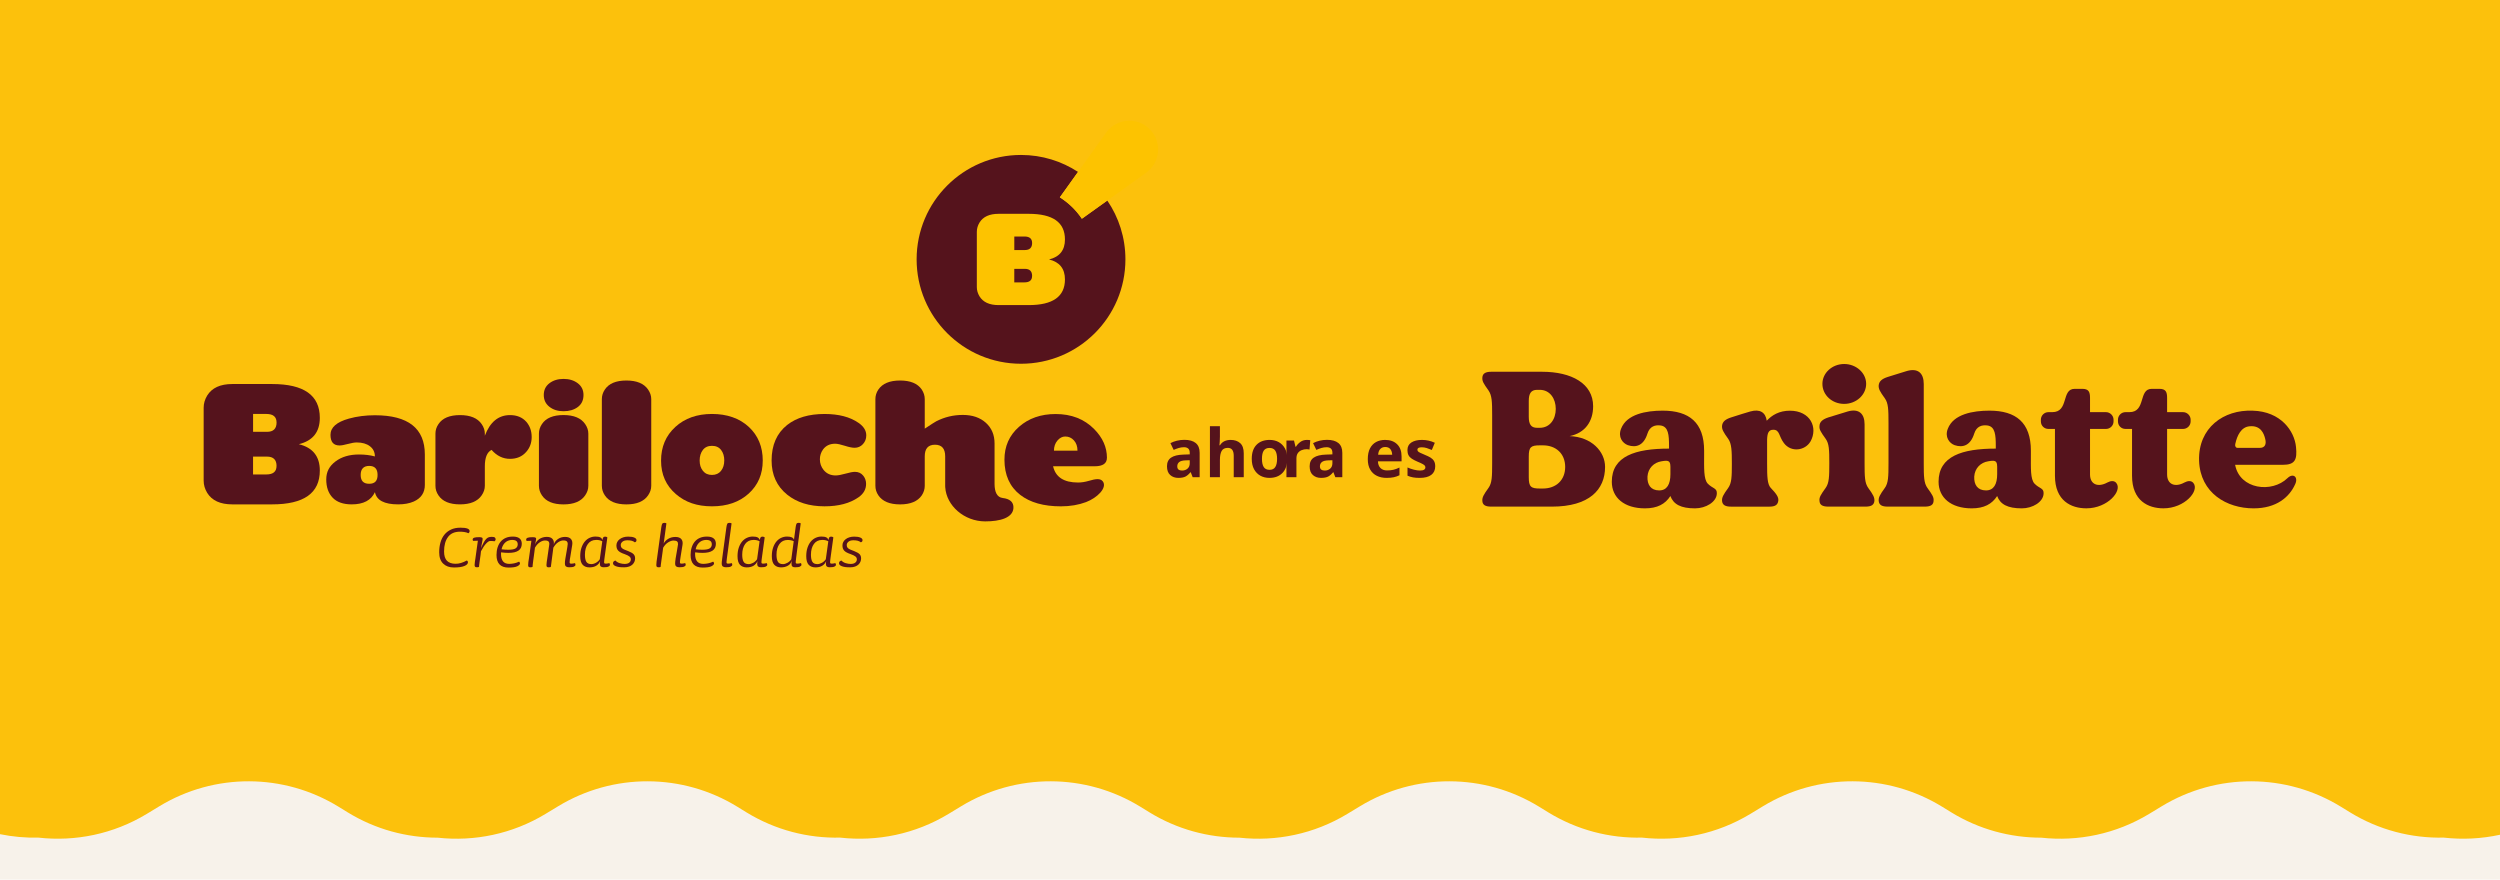
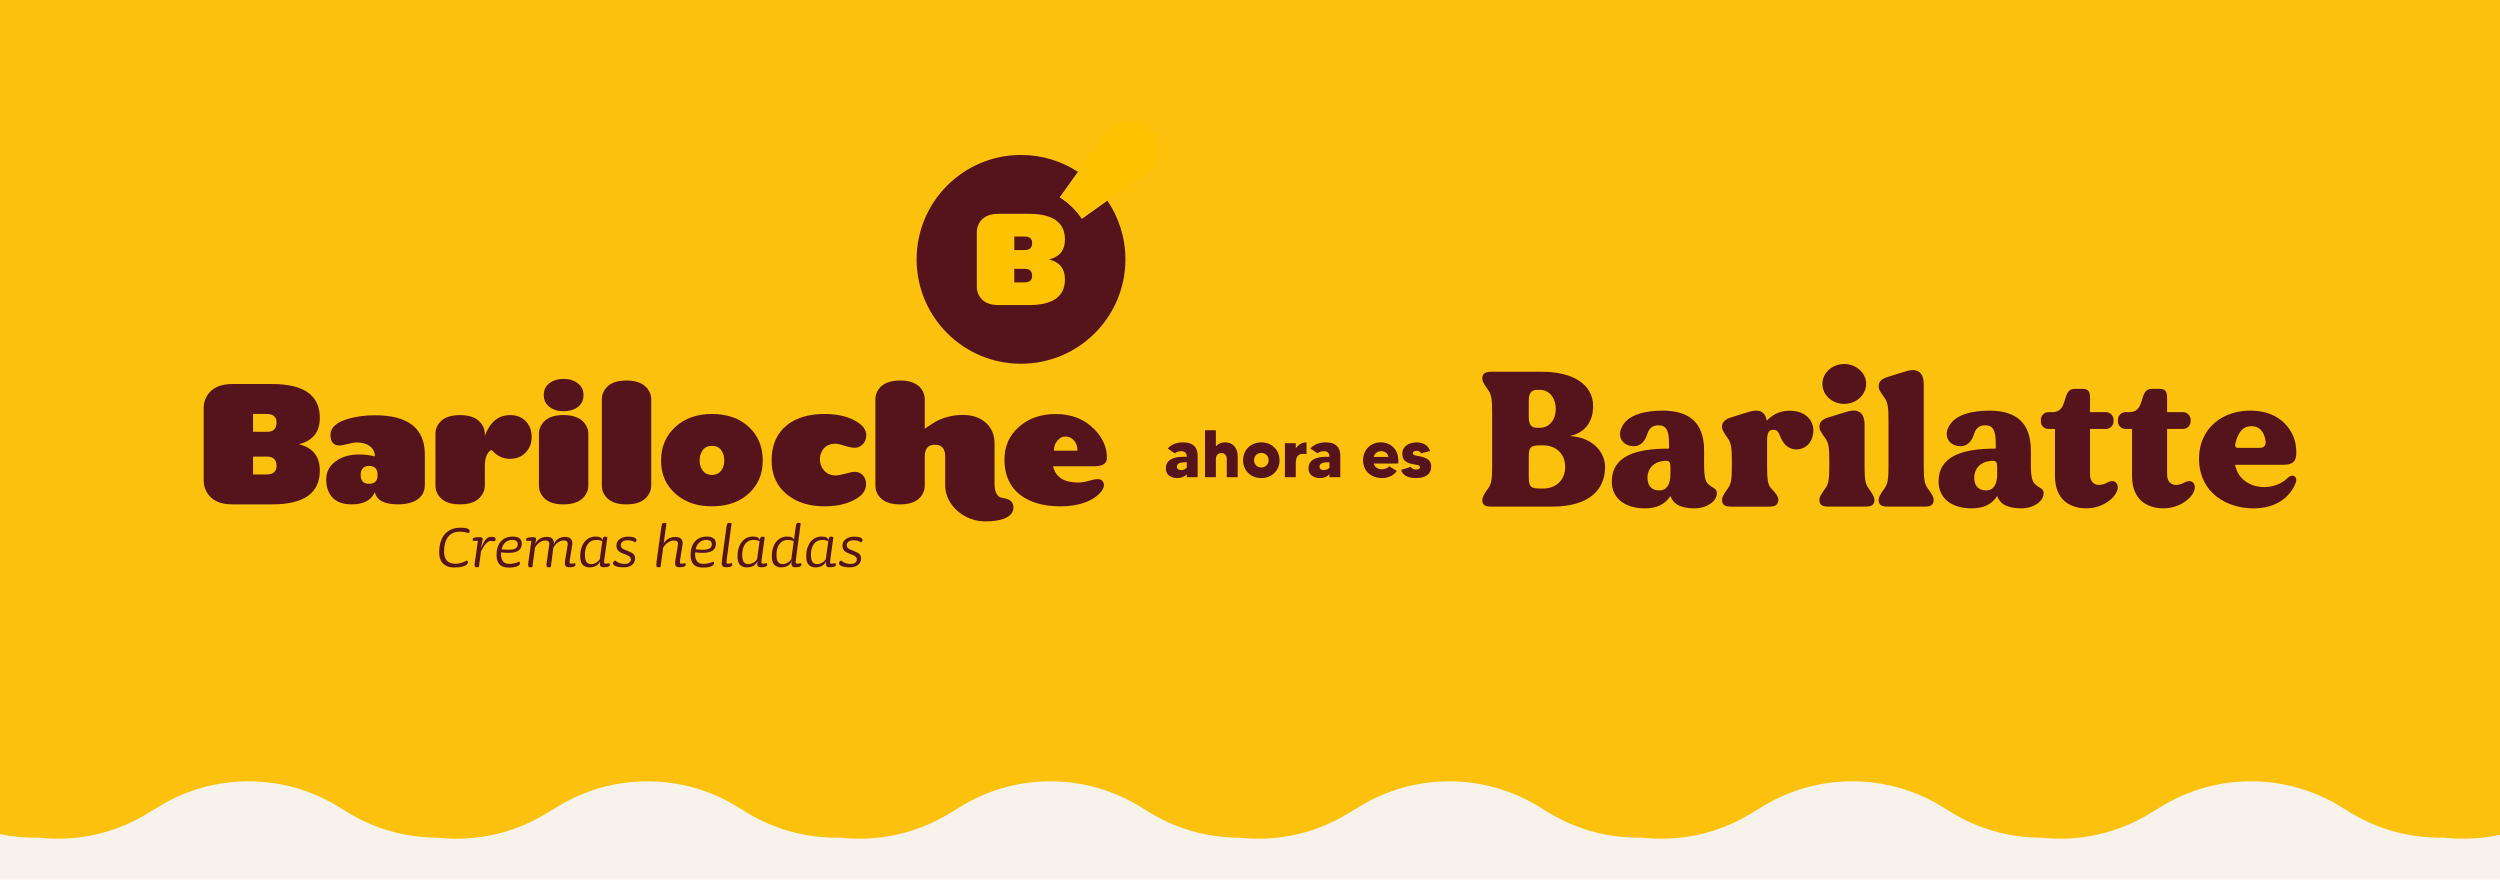
<svg xmlns="http://www.w3.org/2000/svg" id="Capa_2" data-name="Capa 2" viewBox="0 0 1080 380">
  <defs>
    <style>
      .cls-1 {
        fill: #fcc10c;
      }

-       .cls-2, .cls-3 {
+       .cls-2 {
        fill: #55131c;
      }

-       .cls-4 {
-         letter-spacing: -.02em;
-       }
- 
-       .cls-5 {
+       .cls-3 {
        fill: #f7f2ea;
      }

-       .cls-6 {
+       .cls-4 {
        fill: #fdc300;
-       }
- 
-       .cls-3 {
-         font-family: MADETOMMY-Bold, 'MADE TOMMY';
-         font-size: 28.98px;
-         font-weight: 700;
      }
    </style>
  </defs>
  <g id="Capa_1-2" data-name="Capa 1">
    <g>
      <g>
-         <rect class="cls-5" width="1080" height="380" transform="translate(1080 380) rotate(180)" />
+         <rect class="cls-3" width="1080" height="380" transform="translate(1080 380) rotate(180)" />
        <path class="cls-1" d="M1080,0V360.61c-8.02,1.75-16.23,2.15-24.29,1.24-13.92,.32-28.02-3.25-40.56-10.96l-3.86-2.37c-23.71-14.58-53.59-14.67-77.4-.23l-5.42,3.29c-14.41,8.73-30.81,12.04-46.63,10.3-13.4,0-26.9-3.57-38.96-10.99l-3.85-2.37c-23.72-14.58-53.6-14.67-77.4-.24l-5.43,3.3c-14.47,8.77-30.97,12.07-46.86,10.27-13.93,.32-28.02-3.25-40.57-10.96l-3.85-2.37c-23.72-14.58-53.6-14.67-77.4-.23l-5.43,3.29c-14.4,8.73-30.81,12.04-46.63,10.3-13.39,0-26.89-3.57-38.96-10.99l-3.85-2.37c-23.71-14.58-53.6-14.67-77.4-.24l-5.43,3.3c-14.47,8.77-30.96,12.07-46.86,10.27-13.92,.32-28.02-3.25-40.57-10.96l-3.85-2.37c-23.71-14.58-53.59-14.67-77.4-.23l-5.43,3.29c-14.4,8.73-30.8,12.04-46.62,10.3-13.4,0-26.9-3.57-38.96-10.99l-3.85-2.37c-23.72-14.58-53.6-14.67-77.4-.24l-5.43,3.3c-14.47,8.77-30.97,12.07-46.86,10.27-5.54,.13-11.11-.36-16.59-1.49V0H1080Z" />
      </g>
      <g>
        <g>
          <g>
            <g>
              <path class="cls-2" d="M202.35,230.35c-.48-.24-1.05-.41-1.72-.51-.67-.1-1.32-.15-1.95-.15-2.29,0-4.01,.76-5.14,2.29-1.14,1.53-1.7,3.61-1.7,6.26,0,1.83,.42,3.17,1.24,4.01,.83,.84,2.03,1.27,3.6,1.3,.83,.02,1.67-.1,2.51-.36,.84-.26,1.65-.61,2.44-1.05,.17,.07,.31,.17,.39,.31,.09,.14,.13,.29,.13,.44,0,.66-.51,1.2-1.54,1.62-1.03,.43-2.53,.64-4.52,.64s-3.46-.55-4.62-1.65c-1.16-1.1-1.74-2.75-1.74-4.93,0-1.53,.19-2.94,.56-4.24,.37-1.3,.94-2.42,1.7-3.36,.76-.94,1.72-1.67,2.87-2.21,1.15-.54,2.5-.8,4.05-.8,2.64,0,3.96,.48,3.96,1.44,0,.43-.17,.75-.52,.95Z" />
              <path class="cls-2" d="M213.97,233.47c-.09,.16-.19,.27-.3,.36-.22-.04-.5-.08-.85-.1-.35-.02-.71-.03-1.08-.03-.46,0-1.04,.38-1.75,1.13-.71,.75-1.45,1.86-2.21,3.32l-.16,1.47c-.06,.55-.14,1.1-.23,1.65-.09,.56-.16,1.09-.23,1.59-.06,.5-.12,.93-.16,1.29-.04,.36-.07,.61-.07,.74-.09,.05-.2,.09-.33,.12-.13,.04-.32,.05-.56,.05-.44,0-.72-.09-.83-.26-.12-.17-.18-.41-.18-.72,0-.46,.04-.92,.12-1.38,.08-.46,.15-.91,.21-1.34l1.08-7.77-2.03,.07c-.15-.15-.23-.33-.23-.53,0-.39,.21-.67,.64-.84,.43-.16,1.16-.24,2.21-.24,.63,0,1.05,.08,1.26,.24,.21,.16,.27,.49,.18,.97l-.69,3.57c.46-1.07,.87-1.92,1.23-2.57,.36-.64,.72-1.14,1.08-1.49,.36-.35,.73-.58,1.1-.69,.37-.1,.79-.16,1.25-.16,.68,0,1.12,.1,1.34,.29,.22,.19,.33,.45,.33,.75,0,.18-.04,.34-.13,.49Z" />
              <path class="cls-2" d="M219.71,238.84c-.5,0-1.03-.02-1.57-.05-.55-.03-1.1-.09-1.67-.18-.02,.13-.03,.26-.03,.39v.33c0,2.84,1.17,4.26,3.51,4.26,.72,0,1.44-.08,2.16-.23,.72-.15,1.43-.39,2.13-.72,.26,.2,.39,.45,.39,.75,0,.44-.38,.85-1.15,1.23-.76,.38-2.02,.57-3.77,.57-3.48,0-5.22-1.81-5.22-5.44,0-1.18,.15-2.26,.46-3.24,.31-.98,.75-1.82,1.34-2.52,.59-.7,1.32-1.24,2.2-1.62,.87-.38,1.89-.57,3.05-.57,.74,0,1.36,.08,1.85,.24,.49,.17,.89,.38,1.18,.66,.3,.27,.51,.6,.64,.98,.13,.38,.2,.79,.2,1.23,0,2.62-1.9,3.93-5.7,3.93Zm3.4-5.08c-.36-.34-1-.51-1.92-.51-.42,0-.85,.07-1.31,.2-.46,.13-.9,.35-1.31,.65-.42,.31-.79,.72-1.13,1.24-.34,.52-.6,1.18-.77,1.96,.37,.06,.84,.11,1.39,.14,.56,.03,1.07,.05,1.53,.05,1.51,0,2.57-.2,3.17-.6,.6-.4,.9-.99,.9-1.75,0-.59-.18-1.05-.54-1.39Z" />
              <path class="cls-2" d="M247.03,243.5c.17,0,.4-.03,.67-.08,.27-.06,.49-.1,.64-.15,.17,.13,.26,.37,.26,.72,0,.31-.21,.56-.62,.77-.42,.21-1.11,.31-2.1,.31-.61,0-1.07-.12-1.38-.36-.31-.24-.46-.68-.46-1.31,0-.24,.01-.53,.03-.87,.02-.34,.08-.73,.16-1.16,.2-1.16,.36-2.11,.49-2.85,.13-.75,.25-1.45,.36-2.12s.16-1.09,.16-1.26c.05-.53-.07-.93-.34-1.23-.27-.29-.79-.44-1.56-.44-.7,0-1.44,.26-2.23,.79-.79,.52-1.47,1.3-2.06,2.32l-1.08,8.32c-.17,.12-.48,.18-.92,.18s-.71-.09-.82-.26c-.11-.17-.16-.41-.16-.72,0-.46,.04-.92,.12-1.38,.08-.46,.15-.91,.21-1.34l.85-5.93c.11-.61,.04-1.09-.21-1.44-.25-.35-.79-.52-1.62-.52-.7,0-1.45,.26-2.24,.79-.8,.52-1.49,1.3-2.08,2.32l-.23,1.77c-.06,.52-.15,1.13-.24,1.83-.1,.7-.19,1.37-.28,2.01-.09,.65-.16,1.22-.21,1.72-.05,.5-.08,.83-.08,.98-.11,.05-.24,.09-.38,.12-.14,.04-.33,.05-.57,.05-.44,0-.7-.09-.8-.26-.1-.17-.15-.41-.15-.72,0-.46,.04-.92,.11-1.38,.08-.46,.15-.91,.21-1.34l1.08-7.76-2.03,.06c-.15-.15-.23-.34-.23-.56,0-.37,.21-.65,.64-.81,.43-.17,1.16-.25,2.21-.25,.63,0,1.05,.08,1.26,.24,.21,.16,.26,.49,.15,.97l-.43,2.03c.15-.5,.39-.96,.72-1.38,.33-.41,.72-.77,1.16-1.07,.45-.29,.94-.52,1.49-.68,.55-.16,1.11-.24,1.7-.24,1.05,0,1.82,.25,2.33,.74,.5,.49,.75,1.12,.75,1.89,0,.11,0,.23-.02,.36-.01,.13-.03,.26-.05,.39,.31-1,.91-1.82,1.8-2.44,.9-.62,1.93-.93,3.11-.93s2.06,.32,2.57,.95c.51,.63,.68,1.47,.51,2.52l-.82,5.08c-.07,.37-.13,.75-.2,1.15-.07,.39-.1,.79-.1,1.18,0,.3,.05,.5,.16,.57,.11,.08,.36,.11,.75,.11Z" />
              <path class="cls-2" d="M259.28,242.39c-.37,.88-.95,1.55-1.72,2.02-.78,.47-1.75,.7-2.93,.7-1.25,0-2.22-.38-2.92-1.13-.7-.75-1.05-1.98-1.05-3.69,0-1.4,.18-2.63,.54-3.69,.36-1.06,.84-1.95,1.44-2.66,.6-.71,1.3-1.25,2.1-1.61,.8-.36,1.62-.54,2.47-.54,.94,0,1.64,.12,2.11,.36,.47,.24,.78,.63,.93,1.18,.09-.57,.21-.96,.36-1.18,.15-.22,.43-.33,.82-.33,.22,0,.39,.03,.52,.08,.13,.06,.27,.13,.43,.24l-1.05,7.61c-.11,.83-.2,1.47-.26,1.94-.07,.46-.1,.83-.1,1.12,0,.3,.06,.5,.16,.57,.11,.08,.37,.11,.79,.11,.15,0,.37-.03,.64-.08,.27-.06,.49-.1,.64-.15,.2,.16,.29,.39,.29,.72,0,.31-.21,.56-.62,.77-.42,.21-1.11,.31-2.1,.31-.55,0-.96-.11-1.23-.34-.27-.23-.41-.64-.41-1.23,0-.31,.04-.68,.13-1.11Zm-1.74-9.14c-1.53,0-2.72,.58-3.57,1.74-.85,1.16-1.28,2.71-1.28,4.65,0,1.38,.2,2.4,.61,3.06,.4,.67,1.14,1,2.21,1,.29,0,.59-.05,.92-.15,.33-.1,.66-.23,.98-.41,.33-.18,.64-.39,.93-.66,.3-.26,.55-.56,.77-.88l1.08-7.77c-.72-.39-1.61-.59-2.65-.59Z" />
              <path class="cls-2" d="M274.79,233.94c-.12,.14-.3,.26-.54,.34-.44-.35-.92-.58-1.44-.7-.52-.12-1.11-.18-1.77-.18-.94,0-1.65,.21-2.14,.62-.49,.41-.73,.87-.73,1.38,0,.33,.04,.61,.13,.84,.09,.23,.25,.44,.49,.64,.24,.2,.57,.39,1,.57,.43,.19,.97,.4,1.62,.64,.59,.24,1.07,.47,1.46,.69,.38,.22,.68,.45,.9,.7,.22,.25,.37,.53,.46,.82,.09,.29,.13,.62,.13,.97,0,.46-.09,.92-.28,1.38-.19,.46-.47,.87-.85,1.23-.38,.36-.87,.65-1.46,.87-.59,.22-1.29,.33-2.1,.33-.3,0-.73-.01-1.26-.03-.54-.02-1.07-.09-1.6-.21-.54-.12-1-.3-1.39-.55-.39-.25-.59-.59-.59-1.03,0-.31,.1-.54,.29-.72,.2-.18,.45-.31,.75-.39,.46,.52,1.07,.9,1.83,1.13,.76,.23,1.49,.34,2.16,.34,.83,0,1.48-.18,1.95-.54,.47-.36,.71-.84,.71-1.43,0-.48-.19-.89-.56-1.21-.37-.33-1.07-.68-2.09-1.05-.66-.22-1.21-.45-1.67-.69-.46-.24-.82-.5-1.1-.79-.27-.28-.48-.61-.61-.98-.13-.37-.2-.81-.2-1.31,0-.55,.13-1.05,.38-1.51,.25-.46,.6-.86,1.05-1.2,.45-.34,.98-.61,1.6-.8,.62-.2,1.3-.29,2.04-.29,1.13,0,2.02,.13,2.65,.41,.63,.27,.95,.63,.95,1.06,0,.31-.06,.53-.18,.67Z" />
              <path class="cls-2" d="M291.85,241.37c.2-1.16,.36-2.11,.49-2.85,.13-.74,.25-1.45,.36-2.11,.11-.67,.17-1.09,.2-1.26,.04-.52-.08-.93-.36-1.21-.28-.28-.81-.43-1.57-.43-.7,0-1.47,.26-2.33,.79-.85,.52-1.57,1.3-2.16,2.32l-.23,1.74c-.07,.52-.15,1.14-.25,1.83-.1,.7-.19,1.37-.28,2.01-.09,.65-.16,1.22-.23,1.72-.07,.5-.1,.83-.1,.98-.09,.05-.19,.09-.31,.12-.12,.04-.3,.05-.54,.05-.44,0-.71-.09-.83-.26-.12-.17-.18-.41-.18-.72,0-.46,.04-.95,.11-1.49,.08-.53,.15-1.02,.21-1.46l1.84-13.4c.11-.74,.25-1.24,.41-1.49,.16-.25,.46-.38,.9-.38,.22,0,.39,.02,.51,.05,.12,.03,.24,.09,.38,.18l-1.18,8.75c.37-.81,1.01-1.49,1.92-2.05,.91-.56,1.95-.84,3.13-.84s2.09,.32,2.59,.95c.5,.63,.67,1.46,.49,2.49l-.82,5.08c-.09,.52-.16,1-.21,1.43s-.08,.73-.08,.9c0,.3,.06,.5,.16,.57,.11,.08,.37,.11,.79,.11,.15,0,.37-.03,.64-.08,.27-.06,.48-.1,.64-.15,.17,.13,.26,.37,.26,.72,0,.31-.21,.56-.62,.77-.42,.21-1.12,.31-2.1,.31-.61,0-1.07-.12-1.38-.36-.31-.24-.46-.68-.46-1.31,0-.46,.07-1.14,.2-2.03Z" />
              <path class="cls-2" d="M303.56,238.84c-.5,0-1.03-.02-1.57-.05-.55-.03-1.1-.09-1.67-.18-.03,.13-.04,.26-.04,.39v.33c0,2.84,1.17,4.26,3.51,4.26,.72,0,1.44-.08,2.16-.23,.72-.15,1.43-.39,2.13-.72,.26,.2,.39,.45,.39,.75,0,.44-.38,.85-1.14,1.23-.77,.38-2.02,.57-3.77,.57-3.48,0-5.22-1.81-5.22-5.44,0-1.18,.15-2.26,.46-3.24,.31-.98,.75-1.82,1.34-2.52,.59-.7,1.32-1.24,2.2-1.62,.87-.38,1.89-.57,3.05-.57,.74,0,1.36,.08,1.85,.24,.49,.17,.89,.38,1.18,.66,.3,.27,.51,.6,.64,.98,.13,.38,.2,.79,.2,1.23,0,2.62-1.9,3.93-5.7,3.93Zm3.39-5.08c-.36-.34-1-.51-1.92-.51-.42,0-.85,.07-1.31,.2-.46,.13-.9,.35-1.31,.65-.42,.31-.79,.72-1.13,1.24-.34,.52-.6,1.18-.77,1.96,.37,.06,.83,.11,1.39,.14,.56,.03,1.07,.05,1.53,.05,1.51,0,2.56-.2,3.17-.6,.6-.4,.9-.99,.9-1.75,0-.59-.18-1.05-.54-1.39Z" />
              <path class="cls-2" d="M311.97,241.37l1.84-13.63c.11-.74,.24-1.24,.39-1.49,.15-.25,.45-.38,.89-.38,.39,0,.71,.08,.95,.23l-1.64,12.26c-.15,1.09-.28,2.05-.39,2.85-.11,.81-.16,1.34-.16,1.6,0,.31,.05,.5,.16,.57,.11,.08,.37,.11,.79,.11,.15,0,.37-.03,.64-.08,.27-.06,.49-.1,.64-.15,.17,.13,.26,.37,.26,.72,0,.31-.21,.56-.62,.77-.41,.21-1.11,.31-2.1,.31-.61,0-1.07-.12-1.38-.36-.31-.24-.46-.68-.46-1.31,0-.46,.07-1.14,.2-2.03Z" />
              <path class="cls-2" d="M327.23,242.39c-.37,.88-.95,1.55-1.72,2.02-.77,.47-1.75,.7-2.93,.7-1.24,0-2.22-.38-2.92-1.13-.7-.75-1.05-1.98-1.05-3.69,0-1.4,.18-2.63,.54-3.69,.36-1.06,.84-1.95,1.44-2.66,.6-.71,1.3-1.25,2.1-1.61,.8-.36,1.62-.54,2.47-.54,.94,0,1.65,.12,2.12,.36,.47,.24,.78,.63,.94,1.18,.09-.57,.2-.96,.36-1.18,.15-.22,.42-.33,.82-.33,.22,0,.39,.03,.52,.08,.13,.06,.27,.13,.43,.24l-1.05,7.61c-.11,.83-.2,1.47-.26,1.94-.06,.46-.1,.83-.1,1.12,0,.3,.05,.5,.16,.57,.11,.08,.37,.11,.79,.11,.15,0,.37-.03,.64-.08,.27-.06,.49-.1,.64-.15,.19,.16,.29,.39,.29,.72,0,.31-.21,.56-.62,.77-.41,.21-1.11,.31-2.1,.31-.55,0-.96-.11-1.23-.34-.27-.23-.41-.64-.41-1.23,0-.31,.04-.68,.13-1.11Zm-1.74-9.14c-1.53,0-2.72,.58-3.57,1.74-.85,1.16-1.28,2.71-1.28,4.65,0,1.38,.2,2.4,.61,3.06,.4,.67,1.14,1,2.21,1,.28,0,.59-.05,.92-.15,.33-.1,.65-.23,.98-.41,.33-.18,.64-.39,.93-.66,.29-.26,.55-.56,.77-.88l1.08-7.77c-.72-.39-1.6-.59-2.65-.59Z" />
              <path class="cls-2" d="M345.6,244.76c-.42,.21-1.13,.31-2.11,.31-.55,0-.94-.11-1.19-.34-.25-.23-.38-.64-.38-1.23,0-.17,.02-.42,.06-.74,.05-.32,.09-.59,.13-.83-.22,1.07-.76,1.87-1.64,2.39-.88,.53-1.89,.79-3.05,.79-1.24,0-2.22-.38-2.93-1.13-.71-.75-1.06-1.98-1.06-3.69,0-1.4,.18-2.63,.54-3.69,.36-1.06,.84-1.95,1.44-2.66,.6-.71,1.3-1.25,2.1-1.61,.8-.36,1.62-.54,2.47-.54,.9,0,1.58,.11,2.05,.33,.47,.22,.79,.56,.97,1.04l.72-5.43c.11-.74,.24-1.24,.39-1.49,.15-.25,.45-.38,.88-.38,.39,0,.7,.08,.92,.23l-1.64,12.26c-.13,1.09-.25,2.05-.36,2.85-.11,.81-.17,1.34-.17,1.61,0,.3,.06,.5,.17,.57,.11,.08,.36,.11,.75,.11,.17,0,.4-.03,.67-.08,.27-.06,.49-.1,.64-.15,.17,.13,.26,.37,.26,.72,0,.31-.21,.56-.64,.77Zm-5.3-11.5c-1.53,0-2.72,.58-3.57,1.74-.85,1.16-1.28,2.7-1.28,4.63,0,1.38,.2,2.4,.61,3.07,.4,.67,1.14,1,2.21,1,.57,0,1.19-.18,1.88-.56,.69-.37,1.25-.87,1.69-1.51l1.05-7.84c-.76-.35-1.63-.52-2.59-.52Z" />
              <path class="cls-2" d="M356.92,242.39c-.37,.88-.94,1.55-1.72,2.02-.77,.47-1.75,.7-2.93,.7-1.24,0-2.22-.38-2.92-1.13-.7-.75-1.05-1.98-1.05-3.69,0-1.4,.18-2.63,.54-3.69,.36-1.06,.84-1.95,1.44-2.66,.6-.71,1.3-1.25,2.1-1.61,.8-.36,1.62-.54,2.47-.54,.94,0,1.64,.12,2.11,.36,.47,.24,.78,.63,.93,1.18,.09-.57,.21-.96,.36-1.18,.15-.22,.42-.33,.82-.33,.22,0,.39,.03,.52,.08,.13,.06,.27,.13,.42,.24l-1.05,7.61c-.11,.83-.2,1.47-.26,1.94-.07,.46-.1,.83-.1,1.12,0,.3,.05,.5,.16,.57,.11,.08,.37,.11,.79,.11,.15,0,.36-.03,.64-.08,.27-.06,.49-.1,.64-.15,.2,.16,.3,.39,.3,.72,0,.31-.21,.56-.62,.77-.41,.21-1.11,.31-2.09,.31-.55,0-.96-.11-1.23-.34-.27-.23-.41-.64-.41-1.23,0-.31,.04-.68,.13-1.11Zm-1.74-9.14c-1.53,0-2.72,.58-3.57,1.74-.85,1.16-1.28,2.71-1.28,4.65,0,1.38,.21,2.4,.61,3.06,.4,.67,1.14,1,2.21,1,.28,0,.59-.05,.92-.15,.33-.1,.65-.23,.98-.41,.33-.18,.64-.39,.93-.66,.3-.26,.55-.56,.77-.88l1.08-7.77c-.72-.39-1.61-.59-2.66-.59Z" />
              <path class="cls-2" d="M372.43,233.94c-.12,.14-.3,.26-.54,.34-.44-.35-.92-.58-1.44-.7-.53-.12-1.11-.18-1.77-.18-.94,0-1.65,.21-2.14,.62-.49,.41-.74,.87-.74,1.38,0,.33,.04,.61,.13,.84,.09,.23,.25,.44,.49,.64,.24,.2,.57,.39,1,.57,.42,.19,.96,.4,1.62,.64,.59,.24,1.08,.47,1.46,.69,.38,.22,.68,.45,.9,.7,.22,.25,.37,.53,.46,.82,.09,.29,.13,.62,.13,.97,0,.46-.09,.92-.28,1.38-.18,.46-.47,.87-.85,1.23-.38,.36-.87,.65-1.46,.87-.59,.22-1.29,.33-2.1,.33-.31,0-.73-.01-1.26-.03-.54-.02-1.07-.09-1.6-.21-.54-.12-1-.3-1.39-.55-.39-.25-.59-.59-.59-1.03,0-.31,.1-.54,.29-.72,.2-.18,.45-.31,.76-.39,.46,.52,1.07,.9,1.83,1.13,.76,.23,1.48,.34,2.16,.34,.83,0,1.48-.18,1.95-.54,.47-.36,.71-.84,.71-1.43,0-.48-.19-.89-.56-1.21-.37-.33-1.07-.68-2.1-1.05-.65-.22-1.21-.45-1.67-.69-.46-.24-.82-.5-1.1-.79-.27-.28-.47-.61-.6-.98-.13-.37-.19-.81-.19-1.31,0-.55,.12-1.05,.37-1.51,.25-.46,.6-.86,1.05-1.2,.45-.34,.98-.61,1.6-.8,.62-.2,1.31-.29,2.05-.29,1.13,0,2.02,.13,2.65,.41,.63,.27,.95,.63,.95,1.06,0,.31-.06,.53-.18,.67Z" />
            </g>
            <path class="cls-2" d="M138.16,203.29c0,9.74-6.87,14.6-20.62,14.6h-17.18c-5.19,0-8.81-1.66-10.85-4.97-1.02-1.68-1.53-3.44-1.53-5.28v-31.49c0-1.84,.51-3.6,1.53-5.28,2.04-3.31,5.65-4.97,10.85-4.97h17.18c13.75,0,20.62,4.86,20.62,14.6,0,6.12-3.02,9.91-9.06,11.39,6.04,1.48,9.06,5.28,9.06,11.39Zm-18.69-20.79c0-2.44-1.46-3.67-4.38-3.67h-5.76v7.72h6c2.77,0,4.15-1.35,4.15-4.05Zm0,18.8c0-2.7-1.39-4.05-4.15-4.05h-6v7.71h5.76c2.92,0,4.38-1.22,4.38-3.66Z" />
            <path class="cls-2" d="M183.54,209.41c0,3.41-1.61,5.83-4.82,7.26-1.89,.82-4.13,1.22-6.73,1.22-5.97,0-9.31-1.76-10.02-5.28-1.63,3.52-4.97,5.28-10.02,5.28-3.67,0-6.43-.97-8.26-2.9-1.84-1.94-2.75-4.55-2.75-7.87s1.32-5.74,3.97-7.76c2.65-2.01,6.04-3.02,10.16-3.02,2.55,0,4.84,.28,6.88,.84,0-1.84-.71-3.31-2.14-4.4-1.43-1.1-3.34-1.64-5.73-1.64-.92,0-2.18,.22-3.78,.65-1.6,.44-2.81,.65-3.63,.65-2.6,0-3.9-1.53-3.9-4.58,0-3.21,2.65-5.55,7.95-7.02,3.47-.97,7.22-1.45,11.24-1.45,14.38,0,21.57,5.65,21.57,16.96v13.06Zm-20.43-4.24c0-2.59-1.21-3.9-3.61-3.9s-3.69,1.3-3.69,3.9,1.23,3.82,3.69,3.82,3.61-1.27,3.61-3.82Z" />
            <path class="cls-2" d="M229.69,188.74c0,2.55-.79,4.72-2.38,6.5-1.74,1.99-4.06,2.98-6.98,2.98-3.07,0-5.72-1.29-7.97-3.87-1.94,.97-2.91,3.34-2.91,7.11v8.4c0,1.43-.46,2.81-1.37,4.13-1.78,2.6-4.9,3.9-9.37,3.9s-7.57-1.3-9.3-3.9c-.87-1.27-1.3-2.65-1.3-4.12v-22.53c0-1.48,.43-2.85,1.3-4.12,1.73-2.6,4.83-3.9,9.3-3.9s7.59,1.3,9.37,3.89c.91,1.32,1.37,2.7,1.37,4.12v.91c2.25-5.95,5.88-8.92,10.88-8.92,2.96,0,5.32,.97,7.05,2.91,1.53,1.79,2.3,3.96,2.3,6.51Z" />
            <path class="cls-2" d="M254.16,209.87c0,1.43-.46,2.81-1.37,4.13-1.78,2.6-4.9,3.9-9.37,3.9s-7.57-1.3-9.3-3.9c-.86-1.27-1.3-2.65-1.3-4.13v-22.54c0-1.48,.43-2.85,1.3-4.13,1.73-2.6,4.83-3.9,9.3-3.9s7.59,1.3,9.37,3.9c.91,1.32,1.37,2.7,1.37,4.13v22.54Zm-2.09-39.24c0,2.24-.81,3.97-2.44,5.19-1.63,1.22-3.69,1.83-6.18,1.83s-4.48-.64-6.1-1.91c-1.63-1.27-2.44-2.98-2.44-5.11s.81-3.83,2.44-5.07c1.63-1.25,3.66-1.87,6.1-1.87s4.49,.62,6.14,1.87c1.65,1.24,2.48,2.94,2.48,5.07Z" />
            <path class="cls-2" d="M281.34,209.87c0,1.43-.46,2.8-1.37,4.13-1.78,2.6-4.9,3.9-9.37,3.9s-7.57-1.3-9.3-3.9c-.86-1.27-1.3-2.65-1.3-4.13v-37.46c0-1.48,.43-2.85,1.3-4.13,1.73-2.6,4.83-3.9,9.3-3.9s7.59,1.3,9.37,3.9c.91,1.32,1.37,2.7,1.37,4.13v37.46Z" />
            <path class="cls-2" d="M329.5,199.01c0,5.81-2.03,10.55-6.07,14.22-4.05,3.67-9.33,5.5-15.85,5.5s-11.51-1.76-15.58-5.27c-4.28-3.67-6.42-8.48-6.42-14.45s2.05-10.81,6.15-14.56c4.1-3.75,9.38-5.62,15.85-5.62s11.87,1.86,15.89,5.58c4.02,3.72,6.04,8.59,6.04,14.6Zm-16.61-.05c0-1.84-.45-3.36-1.37-4.56-.91-1.2-2.23-1.8-3.95-1.8s-3.04,.6-3.95,1.8c-.91,1.2-1.37,2.72-1.37,4.56s.47,3.27,1.41,4.45c.94,1.18,2.24,1.76,3.91,1.76s2.98-.59,3.91-1.76c.93-1.18,1.4-2.66,1.4-4.45Z" />
            <path class="cls-2" d="M374.23,188.09c0,1.48-.49,2.74-1.45,3.78-.97,1.05-2.17,1.57-3.59,1.57-1.02,0-2.44-.29-4.25-.87-1.81-.58-3.2-.88-4.17-.88-2.24,0-3.98,.82-5.2,2.45-.92,1.28-1.38,2.71-1.38,4.29,0,1.73,.54,3.26,1.61,4.59,1.28,1.58,3,2.37,5.2,2.37,1.02,0,2.44-.26,4.24-.77,1.81-.52,3.17-.78,4.09-.78,1.48,0,2.65,.53,3.52,1.57,.87,1.04,1.3,2.25,1.3,3.63,0,2.34-1.1,4.28-3.29,5.8-3.72,2.6-8.61,3.89-14.67,3.89-6.57,0-11.95-1.68-16.13-5.04-4.48-3.62-6.73-8.54-6.73-14.75,0-6.67,2.24-11.79,6.73-15.36,4.03-3.16,9.4-4.74,16.13-4.74,6.11,0,11,1.27,14.67,3.82,2.24,1.53,3.37,3.34,3.37,5.43Z" />
            <path class="cls-2" d="M478.19,197.75c0,2.45-1.76,3.68-5.28,3.68h-17.98c1.07,4.68,4.66,7.02,10.78,7.02,1.43,0,3.01-.23,4.74-.74,2.84-.84,4.92-1.17,5.98,.27,1.98,2.71-2.36,7.07-7.27,8.93-3.17,1.19-6.78,1.83-10.85,1.83-7.44,0-13.3-1.65-17.58-4.96-4.54-3.52-6.81-8.59-6.81-15.21,0-5.76,2.09-10.48,6.27-14.17,4.18-3.69,9.46-5.54,15.83-5.54,6.83,0,12.39,2.17,16.67,6.51,3.67,3.72,5.51,7.86,5.51,12.4Zm-12.72-3.06c0-1.84-.51-3.32-1.53-4.44-1.01-1.12-2.26-1.68-3.74-1.68-1.27,0-2.41,.59-3.4,1.76-.99,1.17-1.49,2.63-1.49,4.36h10.16Z" />
            <path class="cls-2" d="M433.21,215.14c-2.56-.28-3.51-2.68-3.56-5.92v-17.67c0-3.67-1.25-6.63-3.75-8.9-2.5-2.26-5.82-3.4-9.95-3.4s-7.86,.91-11.48,2.74c-.41,.2-2.07,1.27-4.98,3.19v-12.77c0-1.43-.43-2.81-1.29-4.13-1.78-2.6-4.9-3.9-9.37-3.9s-7.6,1.3-9.37,3.9c-.86,1.28-1.29,2.65-1.29,4.13v37.46c0,1.48,.43,2.86,1.29,4.13,1.78,2.6,4.9,3.9,9.37,3.9s7.59-1.3,9.37-3.89c.87-1.32,1.29-2.7,1.29-4.12v-12.74c0-3.36,1.47-5.03,4.42-5.03s4.41,1.68,4.41,5.03v12.82c0,.18,0,.33,.02,.5,.5,8.02,8.21,14.75,17.23,14.77,6.59,.01,11.93-1.58,12.23-5.71,.2-2.75-1.76-4.07-4.58-4.38Z" />
          </g>
          <g>
            <path class="cls-2" d="M457.85,85.25l7.86-10.98c-7.08-4.63-15.54-7.33-24.63-7.33-24.9,0-45.1,20.19-45.1,45.1s20.19,45.1,45.1,45.1,45.1-20.19,45.1-45.1c0-9.42-2.89-18.17-7.83-25.4l-10.98,7.85c-2.48-3.71-5.73-6.86-9.51-9.24Z" />
-             <path class="cls-6" d="M496.66,73.34c-.35,.35-.72,.68-1.1,.98l-28.19,20.17c-2.48-3.71-5.73-6.86-9.51-9.24l20.28-28.35c.3-.38,.63-.76,.98-1.11,4.84-4.84,12.7-4.84,17.54,0,4.85,4.84,4.85,12.7,0,17.54Z" />
-             <path class="cls-6" d="M453.18,112.08c4.58,1.12,6.88,4,6.88,8.64,0,7.38-5.21,11.08-15.64,11.08h-13.04c-3.94,0-6.68-1.26-8.23-3.77-.77-1.28-1.16-2.61-1.16-4v-23.89c0-1.39,.39-2.73,1.16-4,1.55-2.51,4.29-3.77,8.23-3.77h13.04c10.43,0,15.64,3.69,15.64,11.08,0,4.64-2.29,7.52-6.88,8.64Zm-7.31,7.13c0-2.05-1.05-3.07-3.15-3.07h-4.55v5.85h4.37c2.22,0,3.32-.92,3.32-2.78Zm0-14.26c0-1.85-1.11-2.78-3.32-2.78h-4.37v5.85h4.55c2.1,0,3.15-1.02,3.15-3.07Z" />
+             <path class="cls-4" d="M496.66,73.34c-.35,.35-.72,.68-1.1,.98l-28.19,20.17c-2.48-3.71-5.73-6.86-9.51-9.24l20.28-28.35c.3-.38,.63-.76,.98-1.11,4.84-4.84,12.7-4.84,17.54,0,4.85,4.84,4.85,12.7,0,17.54Z" />
+             <path class="cls-4" d="M453.18,112.08c4.58,1.12,6.88,4,6.88,8.64,0,7.38-5.21,11.08-15.64,11.08h-13.04c-3.94,0-6.68-1.26-8.23-3.77-.77-1.28-1.16-2.61-1.16-4v-23.89c0-1.39,.39-2.73,1.16-4,1.55-2.51,4.29-3.77,8.23-3.77h13.04c10.43,0,15.64,3.69,15.64,11.08,0,4.64-2.29,7.52-6.88,8.64Zm-7.31,7.13c0-2.05-1.05-3.07-3.15-3.07h-4.55v5.85h4.37c2.22,0,3.32-.92,3.32-2.78Zm0-14.26c0-1.85-1.11-2.78-3.32-2.78h-4.37v5.85h4.55c2.1,0,3.15-1.02,3.15-3.07Z" />
          </g>
        </g>
-         <text class="cls-3" transform="translate(502.92 206.15)">
-           <tspan x="0" y="0">aho</tspan>
-           <tspan class="cls-4" x="50.56" y="0">r</tspan>
-           <tspan x="61.63" y="0">a es</tspan>
-         </text>
+         <g>
+           <path class="cls-2" d="M517.38,197.02v9.13h-4.69v-1.36c-.78,1.13-2.52,1.74-4.03,1.74-1.97,0-5.01-.75-5.01-4.32,0-4.87,6.32-4.87,7.3-4.87h1.74v-.06c0-1.39-.7-2.38-2.4-2.38-1.19,0-2.2,.46-2.78,.93l-3.07-2.09c1.59-1.68,3.8-2.64,6.61-2.64,4.69,0,6.35,2.41,6.35,5.91Zm-4.69,2.67h-.38c-2.35,0-3.91,.43-3.91,1.91,0,1.07,.87,1.48,1.88,1.48s2-.49,2.4-1.04v-2.35Z" />
+           <path class="cls-2" d="M534.68,196.96v9.19h-4.72v-7.91c0-1.68-1.04-2.52-2.35-2.52s-2.35,.9-2.35,2.52v7.91h-4.69v-20.28h4.69v6.95c.84-.96,2.12-1.71,4.03-1.71,3.68,0,5.39,2.9,5.39,5.85Z" />
+           <path class="cls-2" d="M552.76,198.82c0,4.35-3.27,7.71-7.88,7.71s-7.88-3.36-7.88-7.71,3.3-7.71,7.88-7.71,7.88,3.33,7.88,7.71Zm-4.72,0c0-1.71-1.25-3.16-3.16-3.16s-3.13,1.45-3.13,3.16,1.25,3.13,3.13,3.13,3.16-1.42,3.16-3.13Z" />
+           <path class="cls-2" d="M564.41,191.11v5.04c-4.17-.64-4.64,1.74-4.64,4.2v5.79h-4.69v-14.69h4.69v2.23c1.04-1.65,2.9-2.58,4.64-2.58Z" />
+           <path class="cls-2" d="M579.01,197.02v9.13h-4.69v-1.36c-.78,1.13-2.52,1.74-4.03,1.74-1.97,0-5.01-.75-5.01-4.32,0-4.87,6.32-4.87,7.3-4.87h1.74v-.06c0-1.39-.7-2.38-2.4-2.38-1.19,0-2.2,.46-2.78,.93l-3.07-2.09c1.59-1.68,3.8-2.64,6.61-2.64,4.69,0,6.35,2.41,6.35,5.91Zm-4.69,2.67h-.38c-2.35,0-3.91,.43-3.91,1.91,0,1.07,.87,1.48,1.88,1.48s2-.49,2.4-1.04v-2.35Z" />
+           <path class="cls-2" d="M604.05,200.24h-10.61c.49,1.71,1.88,2.49,3.68,2.49,1.51,0,2.55-.72,3.01-1.28l3.3,1.97c-1.19,1.83-3.45,3.1-6.32,3.1-4.96,0-8.26-3.13-8.26-7.71s3.39-7.71,7.59-7.71,8.17,2.96,7.59,9.13Zm-4.26-2.84c-.35-1.71-1.56-2.49-3.19-2.49-1.48,0-2.72,.87-3.16,2.49h6.35Z" />
+           <path class="cls-2" d="M618.27,201.6c0,3.1-2.29,4.93-6.58,4.93-2.96,0-5.8-.96-6.4-3.54l4.26-1.33c.17,.58,.75,1.19,2.09,1.19,.99,0,1.77-.29,1.77-1.04,0-1.01-1.54-.96-3.27-1.33-2.81-.64-4.35-1.65-4.35-4.52,0-3.07,2.64-4.84,6.32-4.84,2.52,0,5.01,1.25,5.65,3.74l-3.94,.96c-.17-.7-.81-1.07-1.68-1.07-.93,0-1.8,.26-1.8,1.07,0,.96,1.59,1.01,2.75,1.25,3.71,.78,5.19,1.85,5.19,4.55Z" />
+         </g>
        <g>
          <path class="cls-2" d="M787.28,165.82c0-4.74,4.25-8.57,9.41-8.57s9.49,3.83,9.49,8.57-4.25,8.66-9.49,8.66-9.41-3.83-9.41-8.66Z" />
          <path class="cls-2" d="M693.39,201.71c0,9.82-6.83,17.15-22.97,17.15h-26.22c-2.58,0-3.75-.75-3.83-2.5-.08-1.5,.5-2.58,2.66-5.58,1.5-2.08,1.58-4.83,1.58-10.65v-20.81c0-5.74-.08-8.49-1.58-10.65-2.16-3-2.75-4-2.66-5.49,.08-1.75,1.25-2.58,3.83-2.58h21.97c12.74,0,22.06,5.08,22.06,14.9,0,6.58-3.5,11.57-10.16,12.9,9.41,.33,15.32,6.58,15.32,13.32Zm-32.96-21.64c0,3.25,1,4.74,3.58,4.74h1.17c4.41,0,6.91-3.75,6.91-8.16s-2.5-8.24-6.91-8.24h-1.17c-2.58,0-3.58,1.58-3.58,4.74v6.91Zm15.73,21.64c0-5.74-4-9.32-9.57-9.32h-1.42c-3.83,0-4.74,.75-4.74,4.83v8.91c0,4.16,.92,4.91,4.74,4.91h1.42c5.58,0,9.57-3.58,9.57-9.32Z" />
          <path class="cls-2" d="M741.67,213.28c-.17,3.58-4.74,6.33-9.41,6.33-6.16,0-9.32-1.75-10.65-5.33-2.25,3.5-5.66,5.33-10.99,5.33-8.99,0-14.32-4.66-14.32-11.49,0-11.07,10.16-14.32,24.72-14.32v-1.17c0-4.66-.25-8.32-3.58-8.82-2.41-.33-4.74,.33-5.74,3.5-1.58,5.08-4.83,6.24-8.49,4.99-2.25-.83-4.33-3.5-2.91-7.08,2.41-6.33,10.9-7.82,17.98-7.82,11.49,0,17.9,5.16,17.9,17.31v1.66c0,5.74-.25,10.65,1.58,12.57,2.08,2.16,4.08,1.83,3.91,4.33Zm-20.06-11.74c0-2.66-1.08-2.75-3.91-2.25-3.16,.5-5.74,2.91-5.99,6.58-.17,3.5,1.42,5.99,5.08,5.99,3.33,0,4.83-2.66,4.83-6.99v-3.33Z" />
          <path class="cls-2" d="M782.12,190.72c-2.25,3.91-8.32,4.91-11.49,.67-2.25-3-1.75-5.74-4.58-5.74-2.08,0-2.58,1.58-2.66,4.25v10.24c0,5.83,.08,8.99,1.58,10.65,2.33,2.41,3.5,4,3.25,5.58-.25,1.66-1.25,2.5-3.83,2.5h-16.56c-2.58,0-3.75-.75-3.91-2.5-.08-1.5,.5-2.58,2.66-5.58,1.5-2.08,1.58-4.83,1.58-10.4s-.08-8.74-1.58-10.82c-2.16-3-2.75-4.08-2.66-5.58,.17-1.75,1.33-2.83,3.91-3.66,2.5-.83,7.41-2.33,8.32-2.58,4.16-1.17,6.58,.42,7.08,4,2.25-2.41,5.41-4.33,9.99-4.33,8.91,0,12.24,7.32,8.91,13.32Z" />
          <path class="cls-2" d="M809.75,216.36c-.17,1.75-1.33,2.5-3.83,2.5h-16.07c-2.58,0-3.75-.75-3.83-2.5-.17-1.5,.5-2.58,2.66-5.58,1.5-2.08,1.58-4.83,1.58-10.65s-.08-8.49-1.58-10.57c-2.16-3-2.83-4.08-2.66-5.58,.08-1.75,1.33-2.83,3.83-3.66,2.58-.83,7.49-2.33,8.41-2.58,4.74-1.33,7.24,.92,7.24,5.58v16.81c0,5.83,.08,8.57,1.58,10.65,2.16,3,2.75,4.08,2.66,5.58Z" />
          <path class="cls-2" d="M835.31,216.36c-.08,1.75-1.25,2.5-3.83,2.5h-15.98c-2.58,0-3.75-.75-3.91-2.5-.08-1.5,.5-2.58,2.66-5.58,1.5-2.08,1.58-4.83,1.58-10.65v-17.4c0-5.83-.08-8.57-1.58-10.65-2.16-3-2.75-4.08-2.66-5.58,.17-1.75,1.33-2.83,3.91-3.66,2.5-.83,7.41-2.25,8.32-2.58,4.74-1.33,7.24,.92,7.24,5.66v34.21c0,5.83,.08,8.57,1.58,10.65,2.16,3,2.83,4.08,2.66,5.58Z" />
          <path class="cls-2" d="M882.83,213.28c-.17,3.58-4.74,6.33-9.41,6.33-6.16,0-9.32-1.75-10.65-5.33-2.25,3.5-5.66,5.33-10.99,5.33-8.99,0-14.32-4.66-14.32-11.49,0-11.07,10.16-14.32,24.72-14.32v-1.17c0-4.66-.25-8.32-3.58-8.82-2.41-.33-4.74,.33-5.74,3.5-1.58,5.08-4.83,6.24-8.49,4.99-2.25-.83-4.33-3.5-2.91-7.08,2.41-6.33,10.9-7.82,17.98-7.82,11.49,0,17.9,5.16,17.9,17.31v1.66c0,5.74-.25,10.65,1.58,12.57,2.08,2.16,4.08,1.83,3.91,4.33Zm-20.06-11.74c0-2.66-1.08-2.75-3.91-2.25-3.16,.5-5.74,2.91-5.99,6.58-.17,3.5,1.42,5.99,5.08,5.99,3.33,0,4.83-2.66,4.83-6.99v-3.33Z" />
          <path class="cls-2" d="M901.31,219.6c-6.58,0-13.57-3.25-13.57-14.07v-20.23h-2.83c-1.83,0-3.25-1.42-3.25-3.25v-.75c0-1.75,1.42-3.25,3.25-3.25h1.66c7.32,0,3.83-10.07,9.66-10.07h3.33c2.75,0,3.33,1.33,3.33,3.91v6.16h6.91c1.75,0,3.25,1.5,3.25,3.25v.75c0,1.83-1.5,3.25-3.25,3.25h-6.91v19.64c0,4.49,3.58,5.66,7.49,3.5,1.42-.75,2.91-.92,3.83,.17,2.83,3.33-3.66,10.99-12.9,10.99Z" />
          <path class="cls-2" d="M934.61,219.6c-6.58,0-13.57-3.25-13.57-14.07v-20.23h-2.83c-1.83,0-3.25-1.42-3.25-3.25v-.75c0-1.75,1.42-3.25,3.25-3.25h1.66c7.32,0,3.83-10.07,9.66-10.07h3.33c2.75,0,3.33,1.33,3.33,3.91v6.16h6.91c1.75,0,3.25,1.5,3.25,3.25v.75c0,1.83-1.5,3.25-3.25,3.25h-6.91v19.64c0,4.49,3.58,5.66,7.49,3.5,1.42-.75,2.91-.92,3.83,.17,2.83,3.33-3.66,10.99-12.9,10.99Z" />
          <path class="cls-2" d="M991.54,209.12c-2.5,5.66-8.16,10.49-17.98,10.49-11.57,0-23.06-6.58-23.56-20.56-.42-14.32,10.65-22.14,23.14-21.64,12.24,.33,18.06,8.82,18.73,15.65,.58,5.58-.42,7.74-5.74,7.74h-20.56c2,10.65,15.9,12.32,22.64,5.74,2.41-2.33,4.74-.5,3.33,2.58Zm-25.89-17.4c-.25,.92,.17,1.75,.92,1.75h9.74c2,0,2.91-1.42,2.25-3.91-.58-2.41-2-5.83-6.66-5.41-3.75,.25-5.49,4.08-6.24,7.57Z" />
        </g>
      </g>
    </g>
  </g>
</svg>
